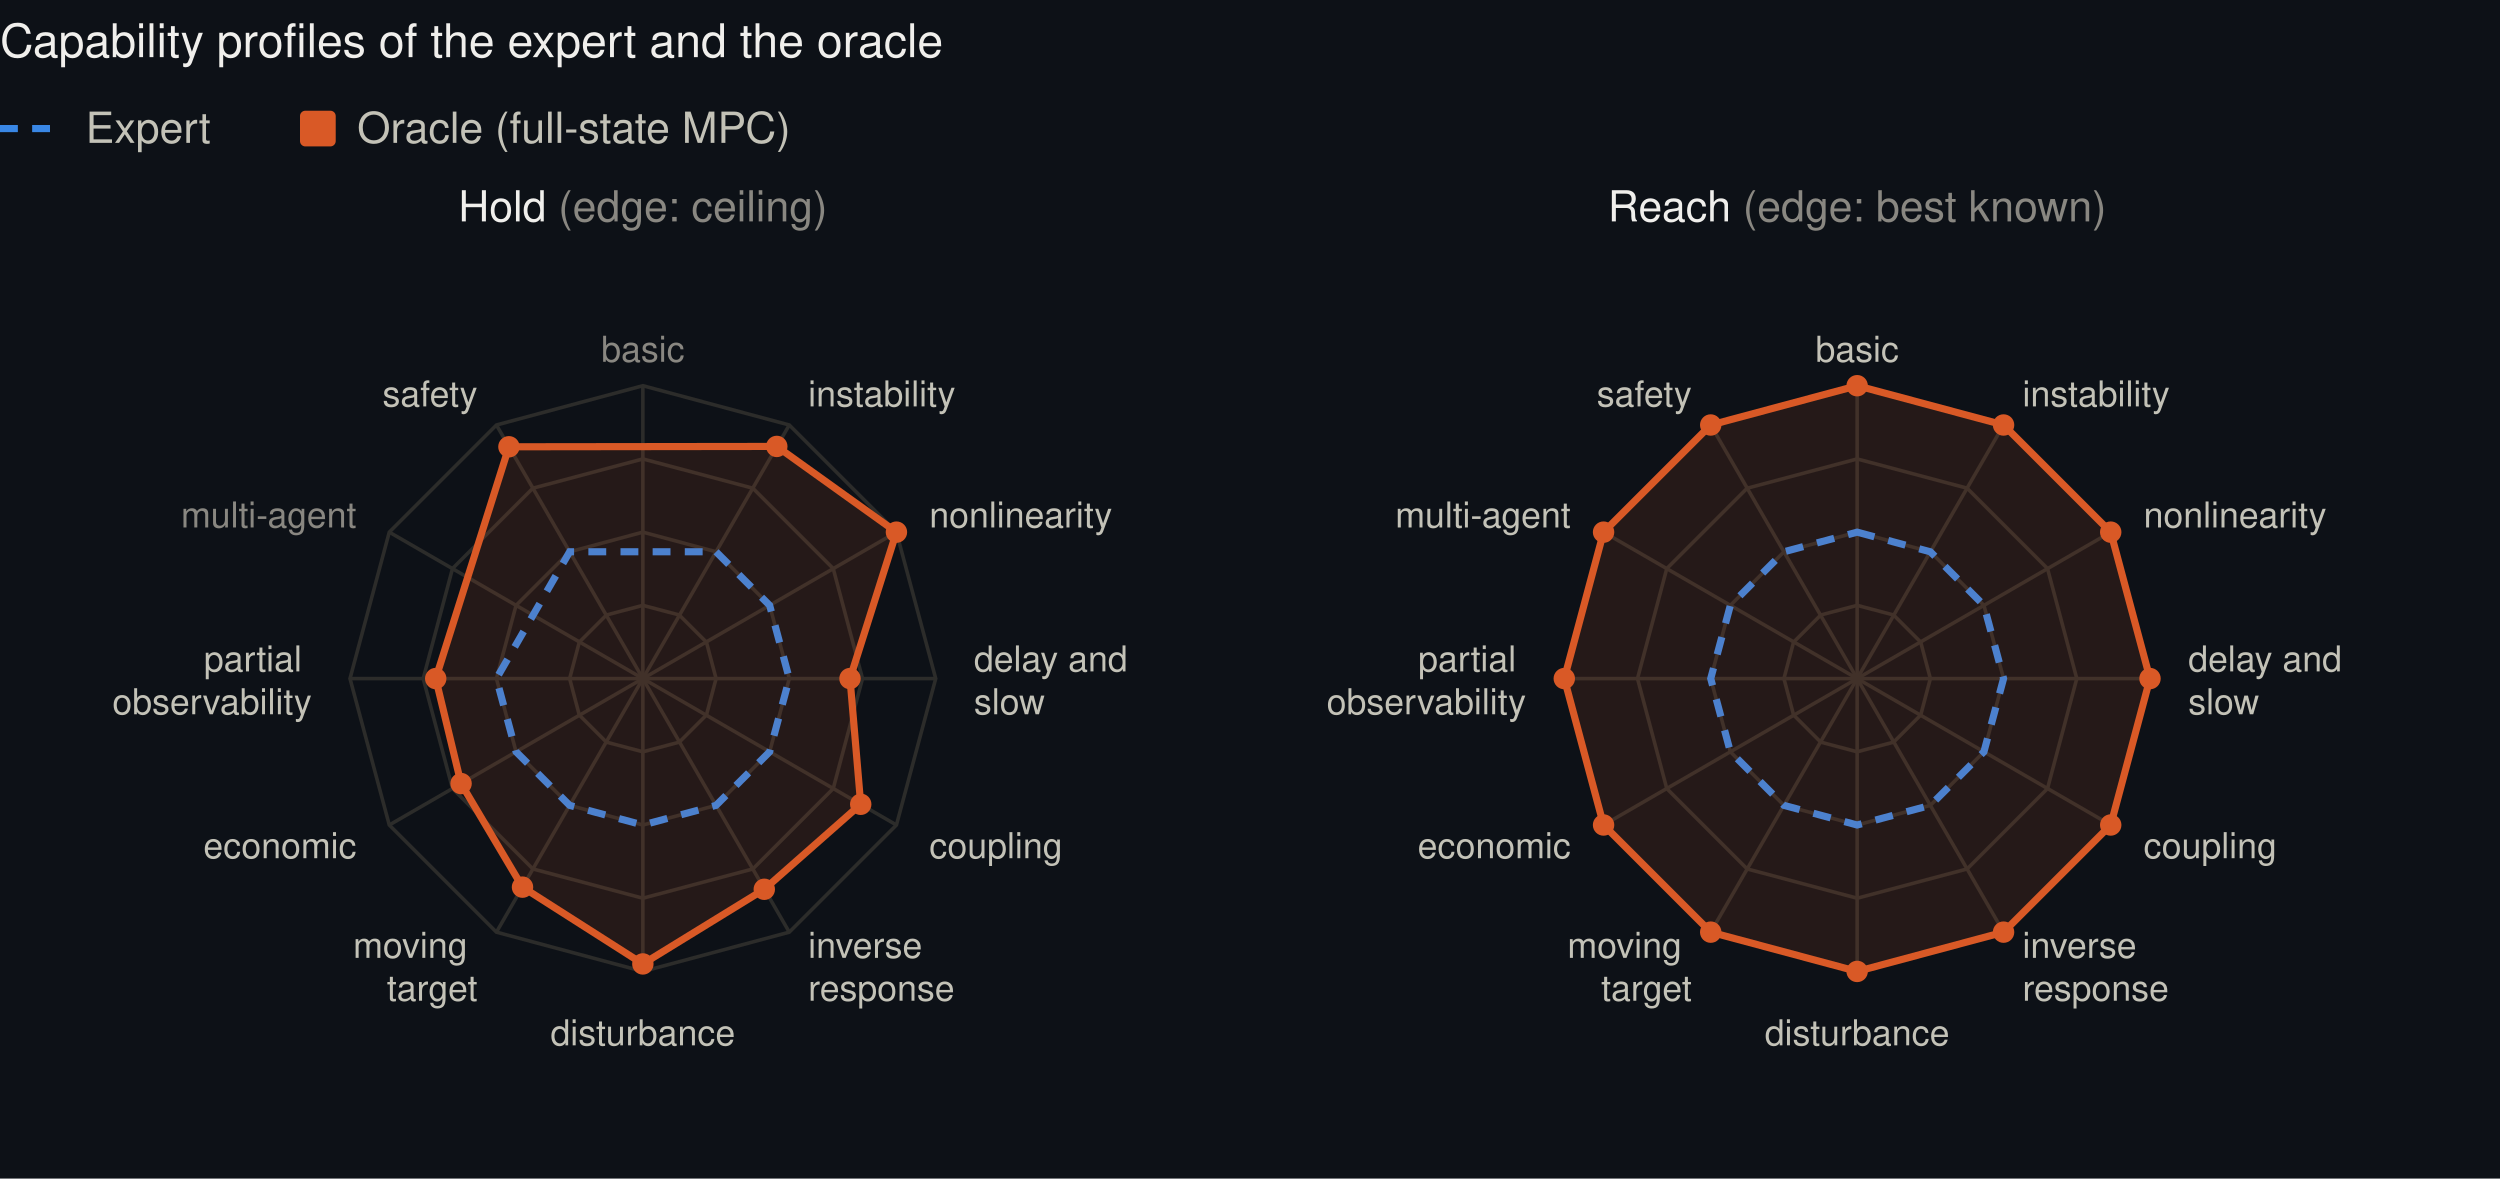
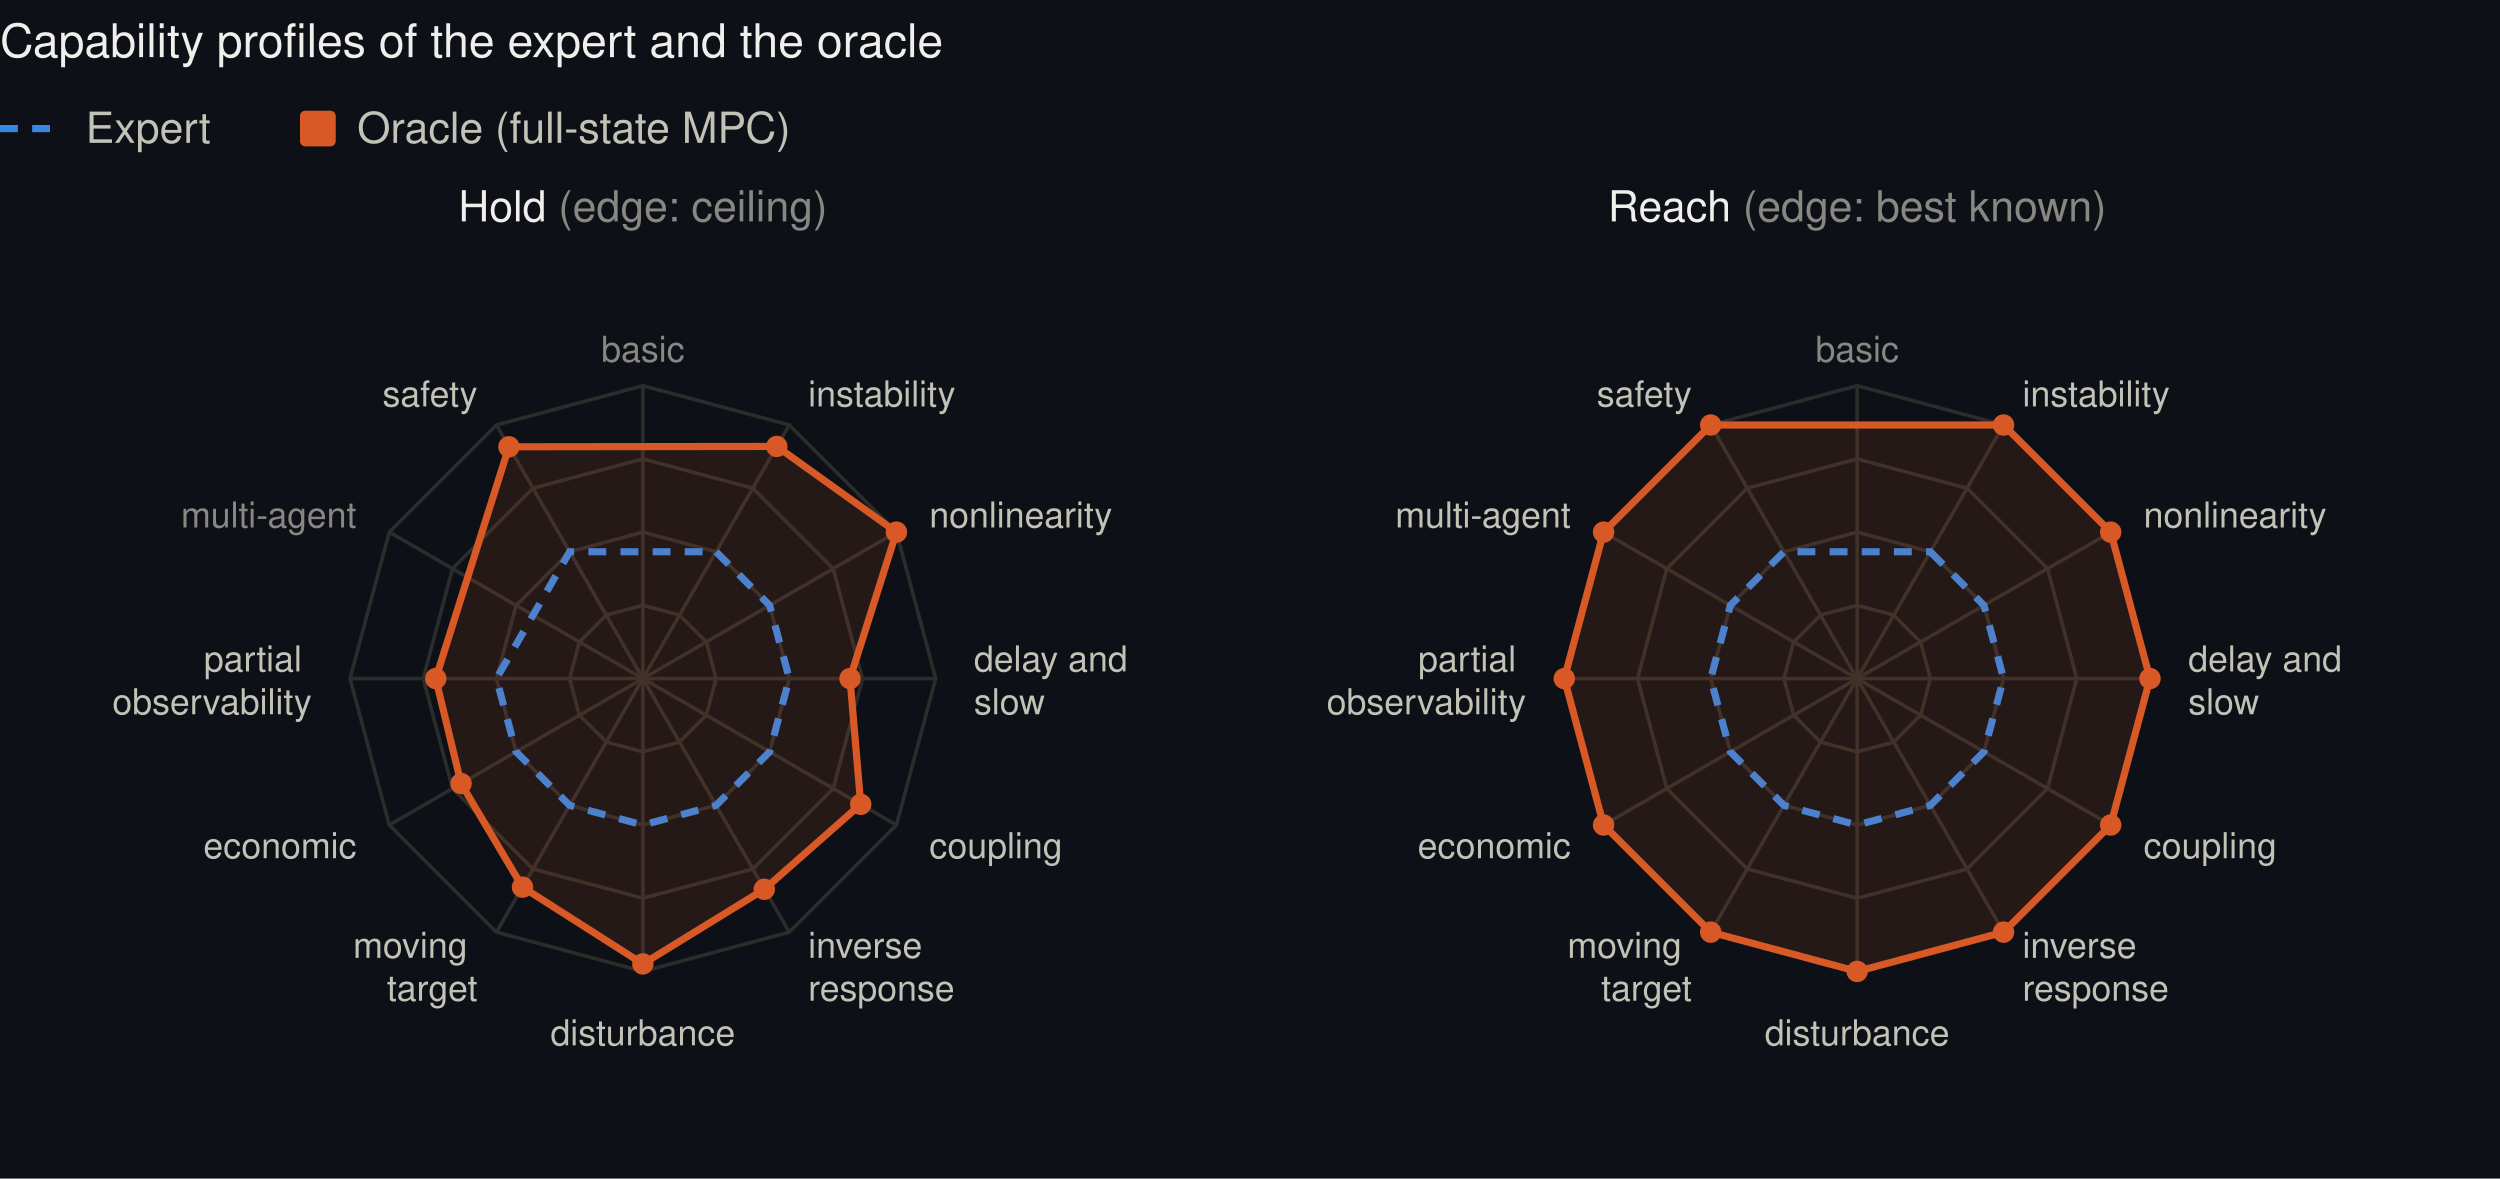
<svg xmlns="http://www.w3.org/2000/svg" viewBox="0 0 700 330" width="700" height="330" font-family="-apple-system, BlinkMacSystemFont, Segoe UI, Helvetica, Arial, sans-serif" role="img" aria-label="The expert and the oracle on each capability, hold and reach">
  <rect class="bg" width="100%" height="100%" fill="#0d1117" />
  <text x="0" y="16" font-size="13" fill="#f0efec" font-weight="500">Capability profiles of the expert and the oracle</text>
  <line x1="0" y1="36" x2="18" y2="36" stroke="#3987e5" stroke-width="2" stroke-dasharray="5 4" />
  <text x="24" y="40" font-size="12" fill="#c3c2b7">Expert</text>
  <rect x="84" y="31" width="10" height="10" rx="1.5" fill="#d95926" />
  <text x="100" y="40" font-size="12" fill="#c3c2b7">Oracle (full-state MPC)</text>
  <polygon points="180.0,169.5 190.2,172.2 197.8,179.8 200.5,190.0 197.8,200.2 190.2,207.8 180.0,210.5 169.8,207.8 162.2,200.2 159.5,190.0 162.2,179.8 169.8,172.2" fill="none" stroke="#2c2c2a" />
  <polygon points="180.0,149.0 200.5,154.5 215.5,169.5 221.0,190.0 215.5,210.5 200.5,225.5 180.0,231.0 159.5,225.5 144.5,210.5 139.0,190.0 144.5,169.5 159.5,154.5" fill="none" stroke="#2c2c2a" />
  <polygon points="180.0,128.5 210.8,136.7 233.3,159.2 241.5,190.0 233.3,220.8 210.8,243.3 180.0,251.5 149.2,243.3 126.7,220.8 118.5,190.0 126.7,159.2 149.2,136.7" fill="none" stroke="#2c2c2a" />
  <polygon points="180.0,108.0 221.0,119.0 251.0,149.0 262.0,190.0 251.0,231.0 221.0,261.0 180.0,272.0 139.0,261.0 109.0,231.0 98.0,190.0 109.0,149.0 139.0,119.0" fill="none" stroke="#2c2c2a" />
  <line x1="180.0" y1="190.0" x2="180.0" y2="108.0" stroke="#2c2c2a" />
  <text y="101.3" font-size="10" fill="#898781" text-anchor="middle">
    <tspan x="180.0" dy="0">basic</tspan>
  </text>
  <line x1="180.0" y1="190.0" x2="221.0" y2="119.0" stroke="#2c2c2a" />
  <text y="113.8" font-size="10" fill="#c3c2b7" text-anchor="start">
    <tspan x="226.3" dy="0">instability</tspan>
  </text>
  <line x1="180.0" y1="190.0" x2="251.0" y2="149.0" stroke="#2c2c2a" />
  <text y="147.7" font-size="10" fill="#c3c2b7" text-anchor="start">
    <tspan x="260.2" dy="0">nonlinearity</tspan>
  </text>
  <line x1="180.0" y1="190.0" x2="262.0" y2="190.0" stroke="#2c2c2a" />
  <text y="188.0" font-size="10" fill="#c3c2b7" text-anchor="start">
    <tspan x="272.7" dy="0">delay and</tspan>
    <tspan x="272.7" dy="12">slow</tspan>
  </text>
  <line x1="180.0" y1="190.0" x2="251.0" y2="231.0" stroke="#2c2c2a" />
  <text y="240.3" font-size="10" fill="#c3c2b7" text-anchor="start">
    <tspan x="260.2" dy="0">coupling</tspan>
  </text>
  <line x1="180.0" y1="190.0" x2="221.0" y2="261.0" stroke="#2c2c2a" />
  <text y="268.2" font-size="10" fill="#c3c2b7" text-anchor="start">
    <tspan x="226.3" dy="0">inverse</tspan>
    <tspan x="226.3" dy="12">response</tspan>
  </text>
  <line x1="180.0" y1="190.0" x2="180.0" y2="272.0" stroke="#2c2c2a" />
  <text y="292.7" font-size="10" fill="#c3c2b7" text-anchor="middle">
    <tspan x="180.0" dy="0">disturbance</tspan>
  </text>
  <line x1="180.0" y1="190.0" x2="139.0" y2="261.0" stroke="#2c2c2a" />
  <text y="268.2" font-size="10" fill="#c3c2b7" text-anchor="end">
    <tspan x="133.7" dy="0">moving</tspan>
    <tspan x="133.7" dy="12">target</tspan>
  </text>
  <line x1="180.0" y1="190.0" x2="109.0" y2="231.0" stroke="#2c2c2a" />
  <text y="240.3" font-size="10" fill="#c3c2b7" text-anchor="end">
    <tspan x="99.8" dy="0">economic</tspan>
  </text>
  <line x1="180.0" y1="190.0" x2="98.0" y2="190.0" stroke="#2c2c2a" />
  <text y="188.0" font-size="10" fill="#c3c2b7" text-anchor="end">
    <tspan x="87.3" dy="0">partial</tspan>
    <tspan x="87.3" dy="12">observability</tspan>
  </text>
  <line x1="180.0" y1="190.0" x2="109.0" y2="149.0" stroke="#2c2c2a" />
  <text y="147.7" font-size="10" fill="#898781" text-anchor="end">
    <tspan x="99.8" dy="0">multi-agent</tspan>
  </text>
  <line x1="180.0" y1="190.0" x2="139.0" y2="119.0" stroke="#2c2c2a" />
  <text y="113.8" font-size="10" fill="#c3c2b7" text-anchor="end">
    <tspan x="133.7" dy="0">safety</tspan>
  </text>
  <polygon points="200.5,154.5 215.5,169.5 221.0,190.0 215.5,210.5 200.5,225.5 180.0,231.0 159.5,225.5 144.5,210.5 139.0,190.0 159.5,154.5" fill="none" stroke="#3987e5" stroke-width="2" stroke-dasharray="5 4" />
  <circle data-radar="hold" data-who="expert" data-axis="instability" data-r="0.50" cx="200.5" cy="154.5" r="0" fill="#3987e5" />
  <circle data-radar="hold" data-who="expert" data-axis="nonlinearity" data-r="0.50" cx="215.5" cy="169.5" r="0" fill="#3987e5" />
  <circle data-radar="hold" data-who="expert" data-axis="delay" data-r="0.50" cx="221.0" cy="190.0" r="0" fill="#3987e5" />
  <circle data-radar="hold" data-who="expert" data-axis="coupling" data-r="0.50" cx="215.5" cy="210.5" r="0" fill="#3987e5" />
  <circle data-radar="hold" data-who="expert" data-axis="inverse_response" data-r="0.50" cx="200.5" cy="225.5" r="0" fill="#3987e5" />
  <circle data-radar="hold" data-who="expert" data-axis="disturbance" data-r="0.50" cx="180.0" cy="231.0" r="0" fill="#3987e5" />
  <circle data-radar="hold" data-who="expert" data-axis="moving_target" data-r="0.50" cx="159.5" cy="225.5" r="0" fill="#3987e5" />
  <circle data-radar="hold" data-who="expert" data-axis="economic" data-r="0.50" cx="144.5" cy="210.5" r="0" fill="#3987e5" />
  <circle data-radar="hold" data-who="expert" data-axis="partial_observability" data-r="0.50" cx="139.0" cy="190.0" r="0" fill="#3987e5" />
  <circle data-radar="hold" data-who="expert" data-axis="safety" data-r="0.50" cx="159.5" cy="154.5" r="0" fill="#3987e5" />
  <polygon points="217.5,125.0 251.0,149.0 238.0,190.0 241.0,225.2 214.0,249.0 180.0,269.9 146.3,248.4 129.1,219.4 122.0,190.0 142.5,125.1" fill="#d95926" fill-opacity="0.12" stroke="#d95926" stroke-width="2" />
  <circle data-radar="hold" data-who="oracle" data-axis="instability" data-r="0.92" cx="217.5" cy="125.0" r="3" fill="#d95926" />
  <circle data-radar="hold" data-who="oracle" data-axis="nonlinearity" data-r="1.00" cx="251.0" cy="149.0" r="3" fill="#d95926" />
  <circle data-radar="hold" data-who="oracle" data-axis="delay" data-r="0.71" cx="238.0" cy="190.0" r="3" fill="#d95926" />
  <circle data-radar="hold" data-who="oracle" data-axis="coupling" data-r="0.86" cx="241.0" cy="225.2" r="3" fill="#d95926" />
  <circle data-radar="hold" data-who="oracle" data-axis="inverse_response" data-r="0.83" cx="214.0" cy="249.0" r="3" fill="#d95926" />
  <circle data-radar="hold" data-who="oracle" data-axis="disturbance" data-r="0.97" cx="180.0" cy="269.9" r="3" fill="#d95926" />
  <circle data-radar="hold" data-who="oracle" data-axis="moving_target" data-r="0.82" cx="146.3" cy="248.4" r="3" fill="#d95926" />
  <circle data-radar="hold" data-who="oracle" data-axis="economic" data-r="0.72" cx="129.1" cy="219.4" r="3" fill="#d95926" />
  <circle data-radar="hold" data-who="oracle" data-axis="partial_observability" data-r="0.71" cx="122.0" cy="190.0" r="3" fill="#d95926" />
  <circle data-radar="hold" data-who="oracle" data-axis="safety" data-r="0.91" cx="142.5" cy="125.1" r="3" fill="#d95926" />
  <text x="180.0" y="62" font-size="12" fill="#f0efec" text-anchor="middle" font-weight="500">Hold <tspan fill="#898781" font-weight="400">(edge: ceiling)</tspan>
  </text>
  <polygon points="520.0,169.5 530.2,172.2 537.8,179.8 540.5,190.0 537.8,200.2 530.2,207.8 520.0,210.5 509.8,207.8 502.2,200.2 499.5,190.0 502.2,179.8 509.8,172.2" fill="none" stroke="#2c2c2a" />
  <polygon points="520.0,149.0 540.5,154.5 555.5,169.5 561.0,190.0 555.5,210.5 540.5,225.5 520.0,231.0 499.5,225.5 484.5,210.5 479.0,190.0 484.5,169.5 499.5,154.5" fill="none" stroke="#2c2c2a" />
  <polygon points="520.0,128.5 550.8,136.7 573.3,159.2 581.5,190.0 573.3,220.8 550.8,243.3 520.0,251.5 489.2,243.3 466.7,220.8 458.5,190.0 466.7,159.2 489.2,136.7" fill="none" stroke="#2c2c2a" />
  <polygon points="520.0,108.0 561.0,119.0 591.0,149.0 602.0,190.0 591.0,231.0 561.0,261.0 520.0,272.0 479.0,261.0 449.0,231.0 438.0,190.0 449.0,149.0 479.0,119.0" fill="none" stroke="#2c2c2a" />
  <line x1="520.0" y1="190.0" x2="520.0" y2="108.0" stroke="#2c2c2a" />
-   <text y="101.3" font-size="10" fill="#c3c2b7" text-anchor="middle">
+   <text y="101.3" font-size="10" fill="#898781" text-anchor="middle">
    <tspan x="520.0" dy="0">basic</tspan>
  </text>
  <line x1="520.0" y1="190.0" x2="561.0" y2="119.0" stroke="#2c2c2a" />
  <text y="113.8" font-size="10" fill="#c3c2b7" text-anchor="start">
    <tspan x="566.3" dy="0">instability</tspan>
  </text>
  <line x1="520.0" y1="190.0" x2="591.0" y2="149.0" stroke="#2c2c2a" />
  <text y="147.7" font-size="10" fill="#c3c2b7" text-anchor="start">
    <tspan x="600.2" dy="0">nonlinearity</tspan>
  </text>
  <line x1="520.0" y1="190.0" x2="602.0" y2="190.0" stroke="#2c2c2a" />
  <text y="188.0" font-size="10" fill="#c3c2b7" text-anchor="start">
    <tspan x="612.7" dy="0">delay and</tspan>
    <tspan x="612.7" dy="12">slow</tspan>
  </text>
  <line x1="520.0" y1="190.0" x2="591.0" y2="231.0" stroke="#2c2c2a" />
  <text y="240.3" font-size="10" fill="#c3c2b7" text-anchor="start">
    <tspan x="600.2" dy="0">coupling</tspan>
  </text>
  <line x1="520.0" y1="190.0" x2="561.0" y2="261.0" stroke="#2c2c2a" />
  <text y="268.2" font-size="10" fill="#c3c2b7" text-anchor="start">
    <tspan x="566.3" dy="0">inverse</tspan>
    <tspan x="566.3" dy="12">response</tspan>
  </text>
  <line x1="520.0" y1="190.0" x2="520.0" y2="272.0" stroke="#2c2c2a" />
  <text y="292.7" font-size="10" fill="#c3c2b7" text-anchor="middle">
    <tspan x="520.0" dy="0">disturbance</tspan>
  </text>
  <line x1="520.0" y1="190.0" x2="479.0" y2="261.0" stroke="#2c2c2a" />
  <text y="268.2" font-size="10" fill="#c3c2b7" text-anchor="end">
    <tspan x="473.7" dy="0">moving</tspan>
    <tspan x="473.7" dy="12">target</tspan>
  </text>
  <line x1="520.0" y1="190.0" x2="449.0" y2="231.0" stroke="#2c2c2a" />
  <text y="240.3" font-size="10" fill="#c3c2b7" text-anchor="end">
    <tspan x="439.8" dy="0">economic</tspan>
  </text>
  <line x1="520.0" y1="190.0" x2="438.0" y2="190.0" stroke="#2c2c2a" />
  <text y="188.0" font-size="10" fill="#c3c2b7" text-anchor="end">
    <tspan x="427.3" dy="0">partial</tspan>
    <tspan x="427.3" dy="12">observability</tspan>
  </text>
  <line x1="520.0" y1="190.0" x2="449.0" y2="149.0" stroke="#2c2c2a" />
  <text y="147.7" font-size="10" fill="#c3c2b7" text-anchor="end">
    <tspan x="439.8" dy="0">multi-agent</tspan>
  </text>
  <line x1="520.0" y1="190.0" x2="479.0" y2="119.0" stroke="#2c2c2a" />
  <text y="113.8" font-size="10" fill="#c3c2b7" text-anchor="end">
    <tspan x="473.7" dy="0">safety</tspan>
  </text>
-   <polygon points="520.0,149.0 540.5,154.5 555.5,169.5 561.0,190.0 555.5,210.5 540.5,225.5 520.0,231.0 499.5,225.5 484.5,210.5 479.0,190.0 484.5,169.5 499.5,154.5" fill="none" stroke="#3987e5" stroke-width="2" stroke-dasharray="5 4" />
-   <circle data-radar="reach" data-who="expert" data-axis="basic" data-r="0.50" cx="520.0" cy="149.0" r="0" fill="#3987e5" />
+   <polygon points="540.5,154.5 555.5,169.5 561.0,190.0 555.5,210.5 540.5,225.5 520.0,231.0 499.5,225.5 484.5,210.5 479.0,190.0 484.5,169.5 499.5,154.5" fill="none" stroke="#3987e5" stroke-width="2" stroke-dasharray="5 4" />
  <circle data-radar="reach" data-who="expert" data-axis="instability" data-r="0.50" cx="540.5" cy="154.5" r="0" fill="#3987e5" />
  <circle data-radar="reach" data-who="expert" data-axis="nonlinearity" data-r="0.50" cx="555.5" cy="169.5" r="0" fill="#3987e5" />
  <circle data-radar="reach" data-who="expert" data-axis="delay" data-r="0.50" cx="561.0" cy="190.0" r="0" fill="#3987e5" />
  <circle data-radar="reach" data-who="expert" data-axis="coupling" data-r="0.50" cx="555.5" cy="210.5" r="0" fill="#3987e5" />
  <circle data-radar="reach" data-who="expert" data-axis="inverse_response" data-r="0.50" cx="540.5" cy="225.5" r="0" fill="#3987e5" />
  <circle data-radar="reach" data-who="expert" data-axis="disturbance" data-r="0.50" cx="520.0" cy="231.0" r="0" fill="#3987e5" />
  <circle data-radar="reach" data-who="expert" data-axis="moving_target" data-r="0.50" cx="499.5" cy="225.5" r="0" fill="#3987e5" />
  <circle data-radar="reach" data-who="expert" data-axis="economic" data-r="0.50" cx="484.5" cy="210.5" r="0" fill="#3987e5" />
  <circle data-radar="reach" data-who="expert" data-axis="partial_observability" data-r="0.50" cx="479.0" cy="190.0" r="0" fill="#3987e5" />
  <circle data-radar="reach" data-who="expert" data-axis="multi_agent" data-r="0.50" cx="484.5" cy="169.5" r="0" fill="#3987e5" />
  <circle data-radar="reach" data-who="expert" data-axis="safety" data-r="0.50" cx="499.5" cy="154.5" r="0" fill="#3987e5" />
-   <polygon points="520.0,108.0 561.0,119.0 591.0,149.0 602.0,190.0 591.0,231.0 561.0,261.0 520.0,272.0 479.0,261.0 449.0,231.0 438.0,190.0 449.0,149.0 479.0,119.0" fill="#d95926" fill-opacity="0.12" stroke="#d95926" stroke-width="2" />
-   <circle data-radar="reach" data-who="oracle" data-axis="basic" data-r="1.00" cx="520.0" cy="108.0" r="3" fill="#d95926" />
+   <polygon points="561.0,119.0 591.0,149.0 602.0,190.0 591.0,231.0 561.0,261.0 520.0,272.0 479.0,261.0 449.0,231.0 438.0,190.0 449.0,149.0 479.0,119.0" fill="#d95926" fill-opacity="0.12" stroke="#d95926" stroke-width="2" />
  <circle data-radar="reach" data-who="oracle" data-axis="instability" data-r="1.00" cx="561.0" cy="119.0" r="3" fill="#d95926" />
  <circle data-radar="reach" data-who="oracle" data-axis="nonlinearity" data-r="1.00" cx="591.0" cy="149.0" r="3" fill="#d95926" />
  <circle data-radar="reach" data-who="oracle" data-axis="delay" data-r="1.00" cx="602.0" cy="190.0" r="3" fill="#d95926" />
  <circle data-radar="reach" data-who="oracle" data-axis="coupling" data-r="1.00" cx="591.0" cy="231.0" r="3" fill="#d95926" />
  <circle data-radar="reach" data-who="oracle" data-axis="inverse_response" data-r="1.00" cx="561.0" cy="261.0" r="3" fill="#d95926" />
  <circle data-radar="reach" data-who="oracle" data-axis="disturbance" data-r="1.00" cx="520.0" cy="272.0" r="3" fill="#d95926" />
  <circle data-radar="reach" data-who="oracle" data-axis="moving_target" data-r="1.00" cx="479.0" cy="261.0" r="3" fill="#d95926" />
  <circle data-radar="reach" data-who="oracle" data-axis="economic" data-r="1.00" cx="449.0" cy="231.0" r="3" fill="#d95926" />
  <circle data-radar="reach" data-who="oracle" data-axis="partial_observability" data-r="1.00" cx="438.0" cy="190.0" r="3" fill="#d95926" />
  <circle data-radar="reach" data-who="oracle" data-axis="multi_agent" data-r="1.00" cx="449.0" cy="149.0" r="3" fill="#d95926" />
  <circle data-radar="reach" data-who="oracle" data-axis="safety" data-r="1.00" cx="479.0" cy="119.0" r="3" fill="#d95926" />
  <text x="520.0" y="62" font-size="12" fill="#f0efec" text-anchor="middle" font-weight="500">Reach <tspan fill="#898781" font-weight="400">(edge: best known)</tspan>
  </text>
</svg>
